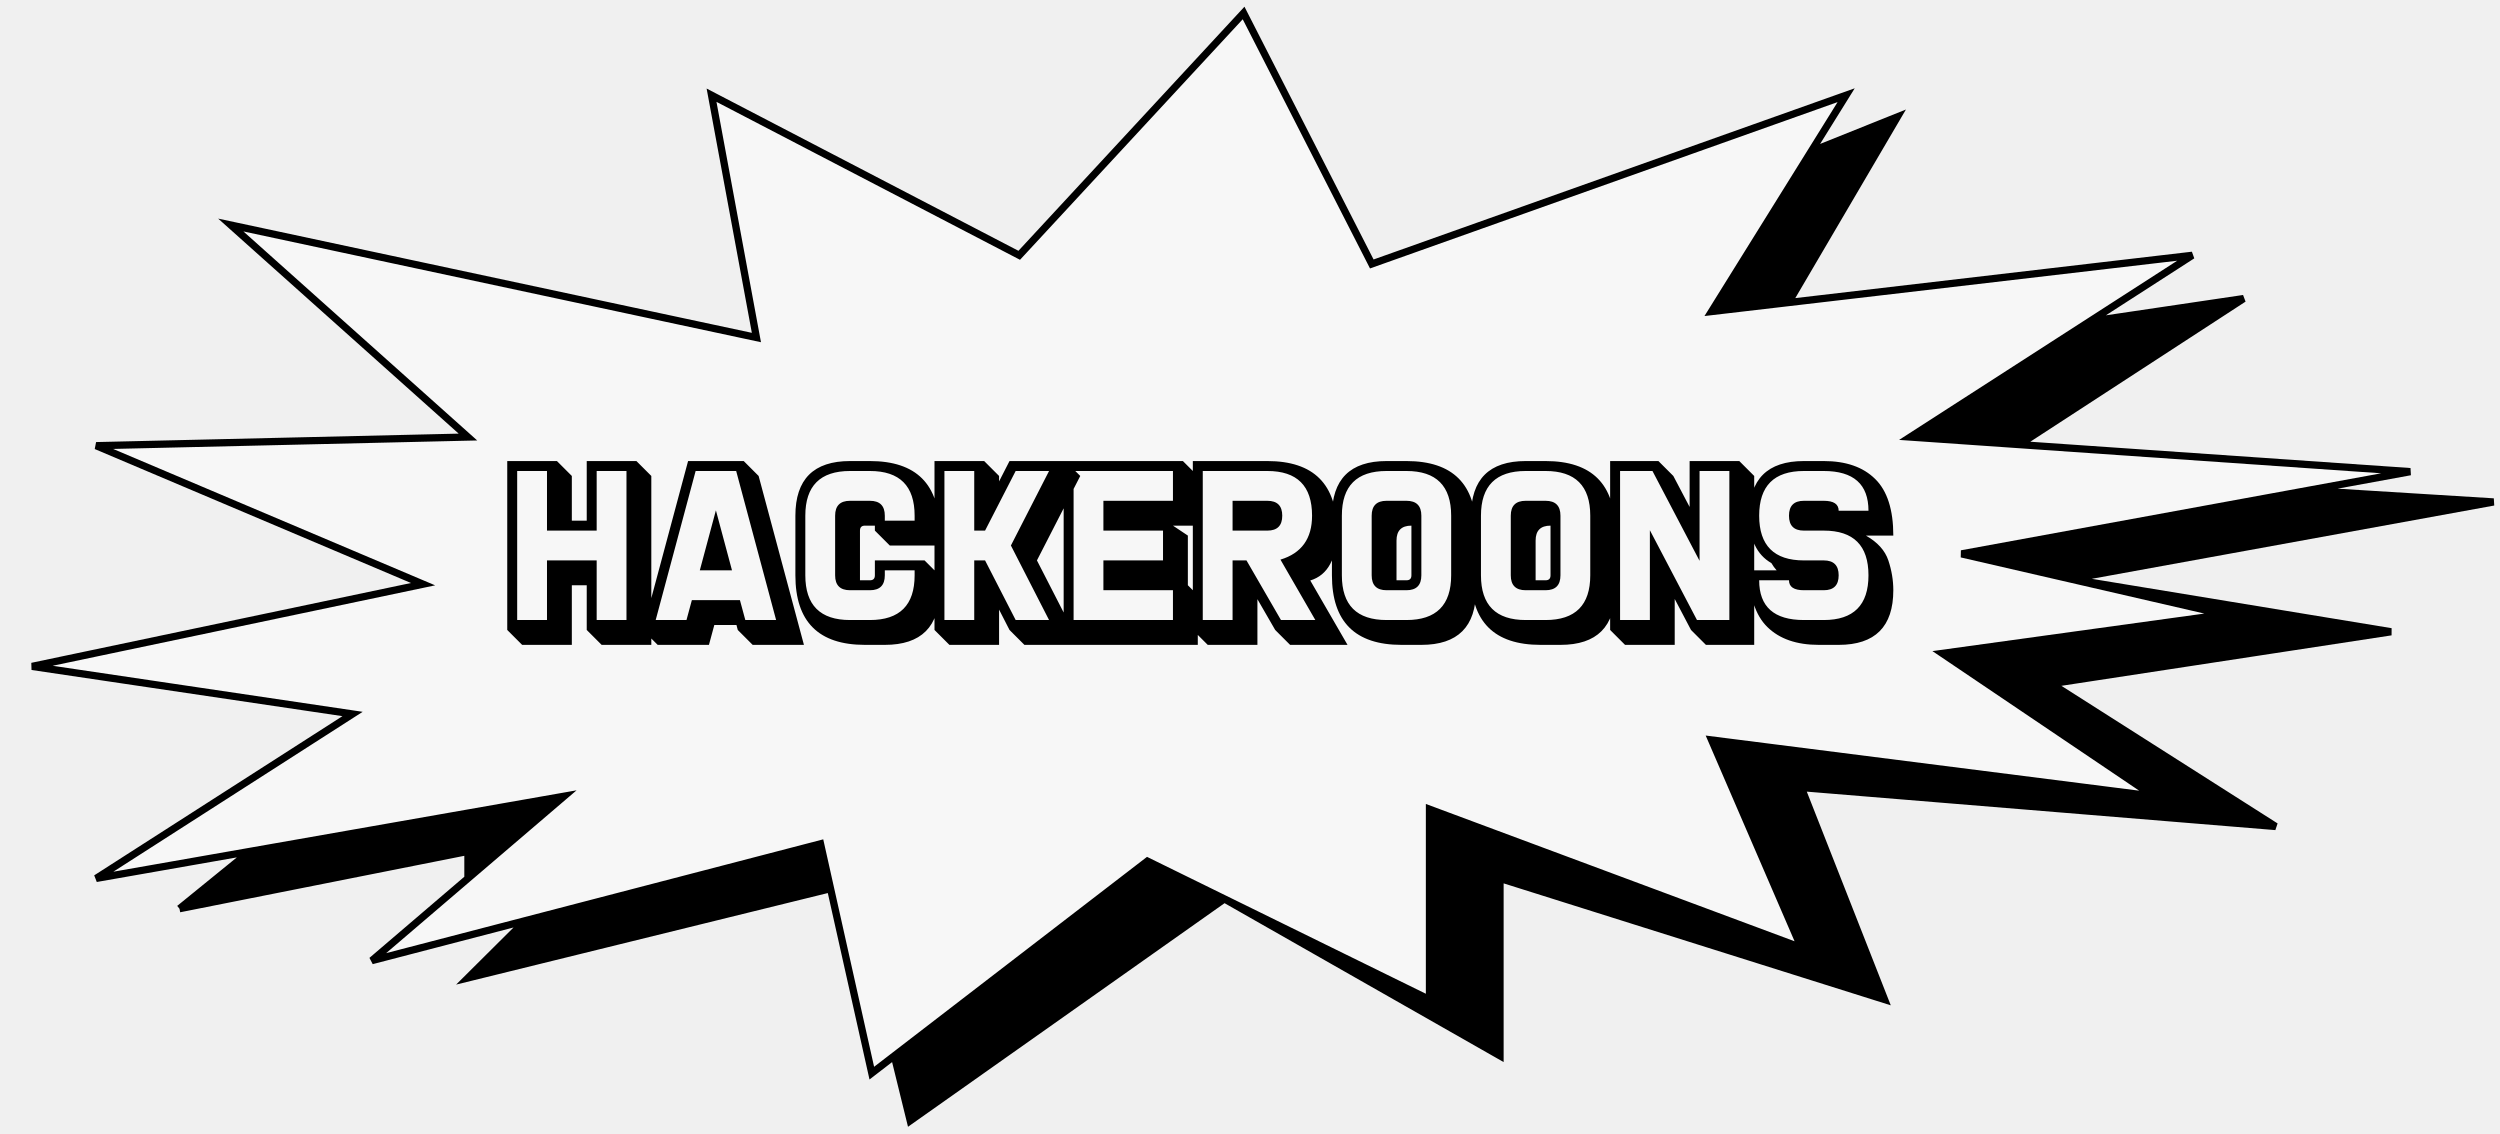
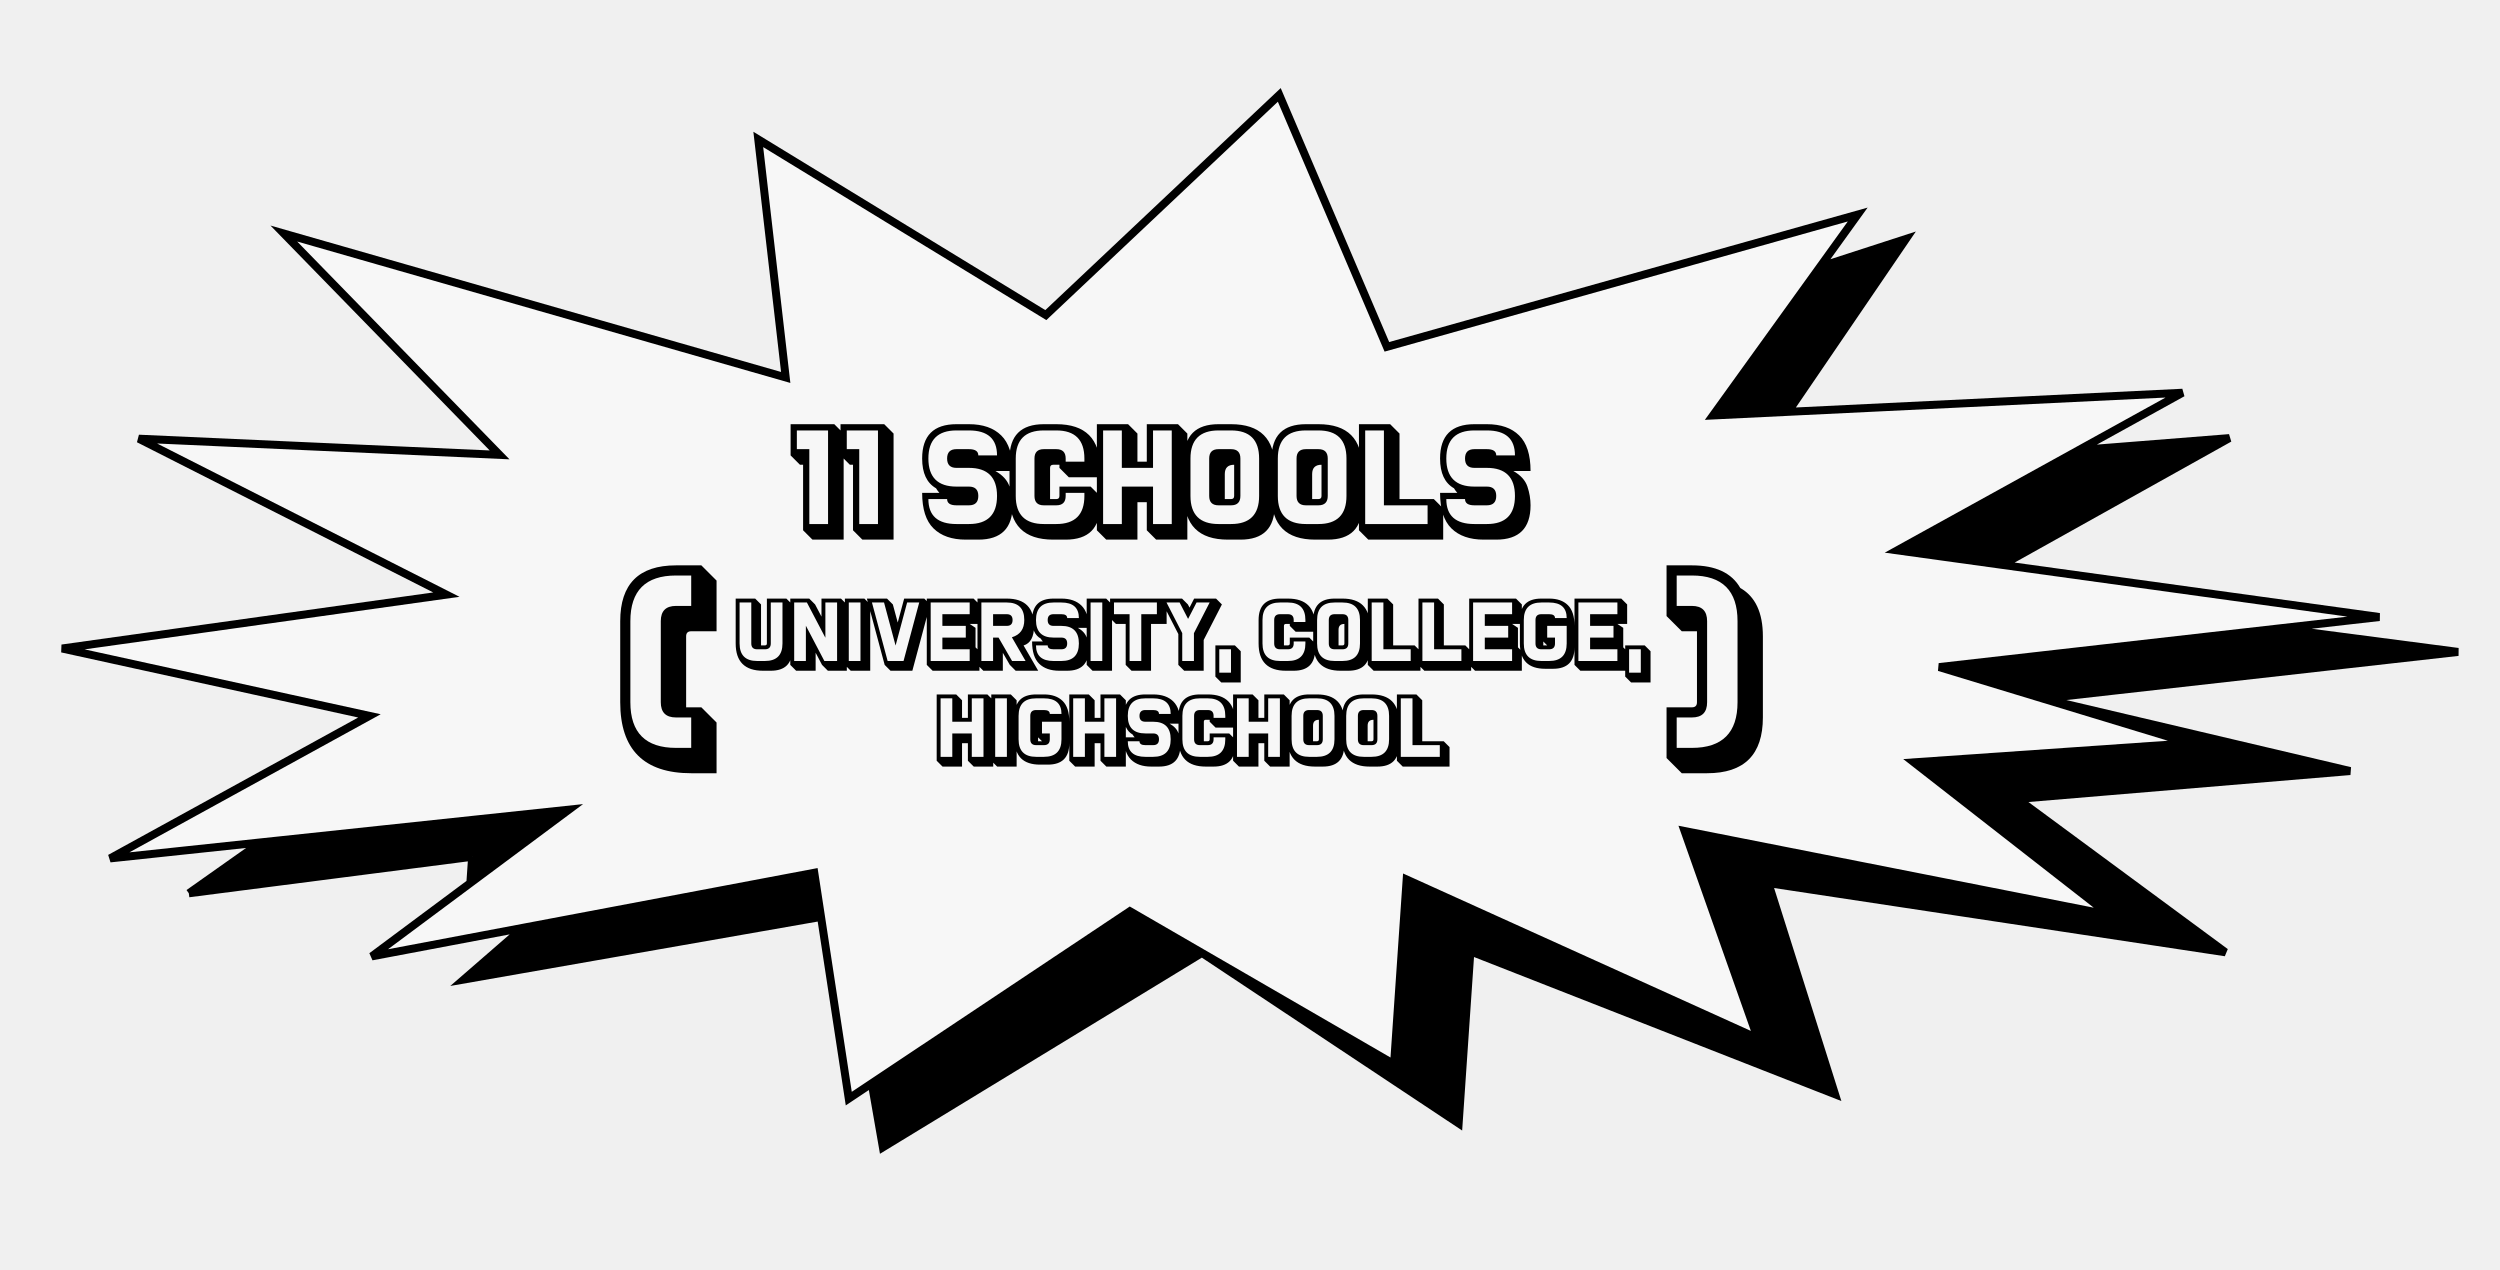
- <svg xmlns="http://www.w3.org/2000/svg" width="344" height="156" viewBox="0 0 344 156" fill="none">
-   <path d="M77.621 109.557L34.4 117.151L24.697 125.038L64.39 117.151V120.87L77.621 109.557Z" fill="black" />
-   <path d="M112.903 116.107L72.328 126.671L64.39 134.565L114.282 122.277L112.903 116.107Z" fill="black" />
-   <path d="M157.887 118.489L123.055 145.282L125.251 154.214L168.472 123.685L157.887 118.489Z" fill="black" />
-   <path d="M196.697 111.344V137.542L168.472 123.685L206.4 145.282V120.87L259.323 137.542L247.856 108.366L313.128 113.725L282.256 94.076L329.005 86.931L284.903 79.67L306.072 84.55L267.262 89.908L296.369 109.557L235.508 101.817L247.856 130.397L196.697 111.344Z" fill="black" />
-   <path d="M269.908 76.214L284.903 79.67L343.118 69.069L317.538 67.487L269.908 76.214Z" fill="black" />
-   <path d="M262.851 60.137L277.846 61.176L308.718 41.084L287.549 44.224L262.851 60.137Z" fill="black" />
-   <path d="M235.508 42.87L246.092 41.632L261.087 16.076L249.215 20.84L235.508 42.87Z" fill="black" />
-   <path d="M31.754 30.962L64.39 60.137L13.231 61.328L58.215 80.382L4.41 91.695L48.513 98.244L13.231 120.87L34.4 117.151L77.621 109.557L64.39 120.87L51.159 132.183L72.328 126.671L112.903 116.107L114.282 122.277L119.959 147.664L123.055 145.282L157.887 118.489L168.472 123.685L196.697 137.542V111.344L247.856 130.397L235.508 101.817L296.369 109.557L267.262 89.908L306.072 84.55L284.903 79.67L269.908 76.214L317.538 67.487L331.651 64.901L277.846 61.176L262.851 60.137L287.549 44.224L301.662 35.13L246.092 41.632L235.508 42.87L249.215 20.84L254.031 13.099L188.759 36.321L171.118 1.786L140.246 35.13L97.908 13.099L104.082 46.443L31.754 30.962Z" fill="#F7F7F7" />
-   <path d="M34.4 117.151L13.231 120.87L48.513 98.244L4.41 91.695L58.215 80.382L13.231 61.328L64.39 60.137L31.754 30.962L104.082 46.443L97.908 13.099L140.246 35.13L171.118 1.786L188.759 36.321L254.031 13.099L249.215 20.84M34.4 117.151L77.621 109.557L64.39 120.87M34.4 117.151L24.697 125.038M249.215 20.84L235.508 42.87L246.092 41.632M249.215 20.84L261.087 16.076L246.092 41.632M64.39 120.87V117.151M64.39 120.87L51.159 132.183L72.328 126.671M24.697 125.038C40.198 121.957 48.889 120.231 64.39 117.151M24.697 125.038L64.39 117.151M72.328 126.671L112.903 116.107L114.282 122.277M72.328 126.671L64.39 134.565L114.282 122.277M114.282 122.277L119.959 147.664L123.055 145.282M123.055 145.282L157.887 118.489L168.472 123.685M123.055 145.282L125.251 154.214L168.472 123.685M168.472 123.685L196.697 137.542V111.344L247.856 130.397L235.508 101.817L296.369 109.557L267.262 89.908L306.072 84.55L284.903 79.67M168.472 123.685L206.4 145.282V120.87L259.323 137.542L247.856 108.366L313.128 113.725L282.256 94.076L329.005 86.931L284.903 79.67M284.903 79.67L269.908 76.214L317.538 67.487M284.903 79.67L343.118 69.069L317.538 67.487M317.538 67.487L331.651 64.901L277.846 61.176M277.846 61.176L262.851 60.137L287.549 44.224M277.846 61.176L308.718 41.084L287.549 44.224M287.549 44.224L301.662 35.13L246.092 41.632" stroke="black" />
-   <path d="M75.266 77.113H82.102V85.316H86.203V64.809H82.102V73.012H75.266V64.809H71.164V85.316H75.266V77.113ZM80.734 86.684V80.531H78.684V88.734H71.848L69.797 86.684V63.441H76.633L78.684 65.492V71.644H80.734V63.441H87.57L89.621 65.492V88.734H82.785L80.734 86.684ZM101.816 82.582L102.555 85.316H106.793L101.297 64.809H95.719L90.223 85.316H94.461L95.199 82.582H101.816ZM100.723 78.481H96.293L98.508 70.223L100.723 78.481ZM101.516 86.684L101.338 86H98.289L97.551 88.734H90.496L88.445 86.684L94.68 63.441H102.336L104.387 65.492L110.621 88.734H103.566L101.516 86.684ZM125.852 70.961C125.852 66.859 123.801 64.809 119.699 64.809H116.965C112.863 64.809 110.812 66.859 110.812 70.961V79.164C110.812 83.266 112.863 85.316 116.965 85.316H119.699C123.801 85.316 125.852 83.266 125.852 79.164V78.481H121.75V79.164C121.75 80.531 121.066 81.215 119.699 81.215H116.965C115.598 81.215 114.914 80.531 114.914 79.164V70.961C114.914 69.594 115.598 68.91 116.965 68.91H119.699C121.066 68.91 121.75 69.594 121.75 70.961V71.644H125.852V70.961ZM111.838 86.342C110.243 84.747 109.445 82.354 109.445 79.164V70.961C109.445 65.948 111.952 63.441 116.965 63.441H119.699C122.889 63.441 125.282 64.239 126.877 65.834C128.472 67.429 129.27 69.822 129.27 73.012V75.062H122.434L120.383 73.012V72.328H119.016C118.56 72.328 118.332 72.556 118.332 73.012V79.848H119.699C120.155 79.848 120.383 79.62 120.383 79.164V77.113H127.219L129.27 79.164V81.215C129.27 86.228 126.763 88.734 121.75 88.734H119.016C115.826 88.734 113.433 87.937 111.838 86.342ZM137.473 66.244L138.908 63.441H146.592L148.643 65.492L142.682 77.113L148.643 88.734H140.959L138.908 86.684L137.473 83.881V88.734H130.637L128.586 86.684V63.441H135.422L137.473 65.492V66.244ZM134.055 77.113H135.545L139.756 85.316H144.35L139.1 75.062L144.35 64.809H139.756L135.545 73.012H134.055V64.809H129.953V85.316H134.055V77.113ZM151.828 81.215V77.113H160.031V73.012H151.828V68.91H161.398V64.809H147.727V85.316H161.398V81.215H151.828ZM161.398 72.328L163.449 73.695V80.531L164.816 81.898V88.734H148.41L146.359 86.684V63.441H162.766L164.816 65.492V72.328H161.398ZM165.5 64.809V85.316H169.602V77.113H171.516L176.26 85.316H180.99L176.191 77.004C179.09 76.129 180.539 74.115 180.539 70.961C180.539 66.859 178.488 64.809 174.387 64.809H165.5ZM169.602 68.91H174.387C175.754 68.91 176.438 69.594 176.438 70.961C176.438 72.328 175.754 73.012 174.387 73.012H169.602V68.91ZM181.564 65.834C183.16 67.429 183.957 69.822 183.957 73.012C183.957 76.84 182.736 79.128 180.293 79.875L185.42 88.734H177.518L175.467 86.684L173.02 82.445V88.734H166.184L164.133 86.684V63.441H174.387C177.577 63.441 179.969 64.239 181.564 65.834ZM193.527 64.809H190.793C186.691 64.809 184.641 66.859 184.641 70.961V79.164C184.641 83.266 186.691 85.316 190.793 85.316H193.527C197.629 85.316 199.68 83.266 199.68 79.164V70.961C199.68 66.859 197.629 64.809 193.527 64.809ZM195.578 70.961V79.164C195.578 80.531 194.895 81.215 193.527 81.215H190.793C189.426 81.215 188.742 80.531 188.742 79.164V70.961C188.742 69.594 189.426 68.91 190.793 68.91H193.527C194.895 68.91 195.578 69.594 195.578 70.961ZM192.16 79.848H193.527C193.983 79.848 194.211 79.62 194.211 79.164V72.328C192.844 72.328 192.16 73.012 192.16 74.379V79.848ZM185.666 86.342C184.071 84.747 183.273 82.354 183.273 79.164V70.961C183.273 65.948 185.78 63.441 190.793 63.441H193.527C196.717 63.441 199.11 64.239 200.705 65.834C202.3 67.429 203.098 69.822 203.098 73.012V81.215C203.098 86.228 200.591 88.734 195.578 88.734H192.844C189.654 88.734 187.261 87.937 185.666 86.342ZM212.668 64.809H209.934C205.832 64.809 203.781 66.859 203.781 70.961V79.164C203.781 83.266 205.832 85.316 209.934 85.316H212.668C216.77 85.316 218.82 83.266 218.82 79.164V70.961C218.82 66.859 216.77 64.809 212.668 64.809ZM214.719 70.961V79.164C214.719 80.531 214.035 81.215 212.668 81.215H209.934C208.566 81.215 207.883 80.531 207.883 79.164V70.961C207.883 69.594 208.566 68.91 209.934 68.91H212.668C214.035 68.91 214.719 69.594 214.719 70.961ZM211.301 79.848H212.668C213.124 79.848 213.352 79.62 213.352 79.164V72.328C211.984 72.328 211.301 73.012 211.301 74.379V79.848ZM204.807 86.342C203.212 84.747 202.414 82.354 202.414 79.164V70.961C202.414 65.948 204.921 63.441 209.934 63.441H212.668C215.858 63.441 218.251 64.239 219.846 65.834C221.441 67.429 222.238 69.822 222.238 73.012V81.215C222.238 86.228 219.732 88.734 214.719 88.734H211.984C208.794 88.734 206.402 87.937 204.807 86.342ZM227.023 72.957L233.504 85.316H237.961V64.809H233.859V77.168L227.379 64.809H222.922V85.316H227.023V72.957ZM232.684 86.684L230.441 82.418V88.734H223.605L221.555 86.684V63.441H228.199L230.25 65.492L232.492 69.758V63.441H239.328L241.379 65.492V88.734H234.734L232.684 86.684ZM250.949 64.809H248.215C244.113 64.809 242.062 66.859 242.062 70.961C242.062 75.062 244.113 77.113 248.215 77.113H250.949C252.316 77.113 253 77.797 253 79.164C253 80.531 252.316 81.215 250.949 81.215H248.215C246.848 81.215 246.164 80.759 246.164 79.848H242.062C242.062 83.493 244.113 85.316 248.215 85.316H250.949C255.051 85.316 257.102 83.266 257.102 79.164C257.102 75.062 255.051 73.012 250.949 73.012H248.215C246.848 73.012 246.164 72.328 246.164 70.961C246.164 69.594 246.848 68.91 248.215 68.91H250.949C252.316 68.91 253 69.366 253 70.277H257.102C257.102 66.632 255.051 64.809 250.949 64.809ZM243.744 77.482C241.712 76.325 240.695 74.151 240.695 70.961C240.695 65.948 243.202 63.441 248.215 63.441H250.949C254.003 63.441 256.359 64.262 258.018 65.902C259.686 67.534 260.52 70.132 260.52 73.695H256.746C258.35 74.607 259.38 75.746 259.836 77.113C260.292 78.481 260.52 79.848 260.52 81.215C260.52 86.228 258.013 88.734 253 88.734H250.266C247.212 88.734 244.852 87.914 243.184 86.273C241.525 84.642 240.695 82.044 240.695 78.481H244.469C244.195 78.18 243.954 77.847 243.744 77.482Z" fill="black" />
+ <svg xmlns="http://www.w3.org/2000/svg" width="313" height="159" viewBox="0 0 313 159" fill="none">
+   <g clip-path="url(#clip0_6_25)">
+     <path d="M71.235 101.365L32.671 105.464L23.641 111.841L59.112 107.27L58.888 110.553L71.235 101.365Z" fill="black" />
+     <path d="M101.947 109.27L65.537 116.15L58.062 122.639L102.792 114.799L101.947 109.27Z" fill="black" />
+     <path d="M141.465 114.082L109.14 135.631L110.538 143.646L150.484 119.305L141.465 114.082Z" fill="black" />
+     <path d="M176.114 110.113L174.534 133.235L150.484 119.305L182.622 140.65L184.094 119.105L229.749 137.006L221.398 110.566L278.623 119.227L252.589 100.026L294.237 96.536L255.79 87.471L274.161 93.052L239.62 95.445L264.099 114.539L210.906 104.042L220.07 130.01L176.114 110.113Z" fill="black" />
+     <path d="M242.778 83.518L255.79 87.471L307.756 81.621L285.299 78.684L242.778 83.518Z" fill="black" />
+     <path d="M237.526 68.904L250.684 70.724L279.114 54.851L260.26 56.347L237.526 68.904Z" fill="black" />
+     <path d="M214.459 52.018L223.866 51.563L238.627 29.912L227.872 33.401L214.459 52.018Z" fill="black" />
+     <path d="M35.534 29.238L62.549 56.953L17.372 54.923L55.885 74.448L7.765 81.192L46.254 89.628L13.783 107.472L32.671 105.464L71.235 101.365L58.888 110.553L46.541 119.74L65.537 116.15L101.947 109.27L102.792 114.799L106.266 137.547L109.14 135.631L141.465 114.082L150.484 119.305L174.534 133.235L176.114 110.113L220.07 130.01L210.906 104.042L264.099 114.539L239.62 95.445L274.161 93.052L255.79 87.471L242.778 83.518L285.299 78.684L297.898 77.252L250.684 70.724L237.526 68.904L260.26 56.347L273.251 49.171L223.866 51.563L214.459 52.018L227.872 33.401L232.585 26.859L173.637 43.423L160.166 11.882L130.937 39.45L94.936 17.457L98.37 47.257L35.534 29.238Z" fill="#F7F7F7" />
+     <path d="M32.671 105.464L13.783 107.472L46.254 89.628L7.765 81.192L55.885 74.447L17.372 54.923L62.549 56.953L35.534 29.238L98.37 47.257L94.936 17.457L130.937 39.45L160.166 11.882L173.637 43.423L232.585 26.859L227.872 33.401M32.671 105.464L71.235 101.365L58.888 110.553M32.671 105.464L23.641 111.841M227.872 33.401L214.459 52.018L223.866 51.563M227.872 33.401L238.627 29.912L223.866 51.563M58.888 110.553L59.112 107.27M58.888 110.553L46.541 119.74L65.537 116.15M23.641 111.841C37.494 110.055 45.26 109.055 59.112 107.27M23.641 111.841L59.112 107.27M65.537 116.15L101.947 109.27L102.792 114.799M65.537 116.15L58.062 122.639L102.792 114.799M102.792 114.799L106.266 137.547L109.14 135.631M109.14 135.631L141.465 114.082L150.484 119.305M109.14 135.631L110.538 143.646L150.484 119.305M150.484 119.305L174.534 133.235L176.114 110.113L220.07 130.01L210.906 104.042L264.099 114.539L239.62 95.445L274.161 93.052L255.79 87.471M150.484 119.305L182.622 140.65L184.094 119.105L229.749 137.006L221.398 110.566L278.623 119.227L252.589 100.026L294.237 96.536L255.79 87.471M255.79 87.471L242.778 83.518L285.299 78.684M255.79 87.471L307.756 81.621L285.299 78.684M285.299 78.684L297.898 77.252L250.684 70.724M250.684 70.724L237.526 68.904L260.26 56.347M250.684 70.724L279.114 54.851L260.26 56.347M260.26 56.347L273.251 49.171L223.866 51.563" stroke="black" />
+     <path d="M103.672 65.609V53.891H99.766V56.234H101.328V65.609H103.672ZM98.984 57.016V53.109H104.453L105.625 54.281V67.562H101.719L100.547 66.391V58.188H100.156L98.984 57.016ZM109.922 65.609V53.891H106.016V56.234H107.578V65.609H109.922ZM105.234 57.016V53.109H110.703L111.875 54.281V67.562H107.969L106.797 66.391V58.188H106.406L105.234 57.016ZM121.312 53.891H119.75C117.406 53.891 116.234 55.062 116.234 57.406C116.234 59.75 117.406 60.922 119.75 60.922H121.312C122.094 60.922 122.484 61.312 122.484 62.094C122.484 62.875 122.094 63.266 121.312 63.266H119.75C118.969 63.266 118.578 63.005 118.578 62.484H116.234C116.234 64.568 117.406 65.609 119.75 65.609H121.312C123.656 65.609 124.828 64.438 124.828 62.094C124.828 59.75 123.656 58.578 121.312 58.578H119.75C118.969 58.578 118.578 58.188 118.578 57.406C118.578 56.625 118.969 56.234 119.75 56.234H121.312C122.094 56.234 122.484 56.495 122.484 57.016H124.828C124.828 54.932 123.656 53.891 121.312 53.891ZM117.195 61.133C116.034 60.471 115.453 59.229 115.453 57.406C115.453 54.542 116.885 53.109 119.75 53.109H121.312C123.057 53.109 124.404 53.578 125.352 54.516C126.305 55.448 126.781 56.932 126.781 58.969H124.625C125.542 59.49 126.13 60.141 126.391 60.922C126.651 61.703 126.781 62.484 126.781 63.266C126.781 66.13 125.349 67.562 122.484 67.562H120.922C119.177 67.562 117.828 67.094 116.875 66.156C115.927 65.224 115.453 63.74 115.453 61.703H117.609C117.453 61.531 117.315 61.341 117.195 61.133ZM135.766 57.406C135.766 55.062 134.594 53.891 132.25 53.891H130.688C128.344 53.891 127.172 55.062 127.172 57.406V62.094C127.172 64.438 128.344 65.609 130.688 65.609H132.25C134.594 65.609 135.766 64.438 135.766 62.094V61.703H133.422V62.094C133.422 62.875 133.031 63.266 132.25 63.266H130.688C129.906 63.266 129.516 62.875 129.516 62.094V57.406C129.516 56.625 129.906 56.234 130.688 56.234H132.25C133.031 56.234 133.422 56.625 133.422 57.406V57.797H135.766V57.406ZM127.758 66.195C126.846 65.284 126.391 63.917 126.391 62.094V57.406C126.391 54.542 127.823 53.109 130.688 53.109H132.25C134.073 53.109 135.44 53.565 136.352 54.477C137.263 55.388 137.719 56.755 137.719 58.578V59.75H133.812L132.641 58.578V58.188H131.859C131.599 58.188 131.469 58.318 131.469 58.578V62.484H132.25C132.51 62.484 132.641 62.354 132.641 62.094V60.922H136.547L137.719 62.094V63.266C137.719 66.13 136.286 67.562 133.422 67.562H131.859C130.036 67.562 128.669 67.107 127.758 66.195ZM140.453 60.922H144.359V65.609H146.703V53.891H144.359V58.578H140.453V53.891H138.109V65.609H140.453V60.922ZM143.578 66.391V62.875H142.406V67.562H138.5L137.328 66.391V53.109H141.234L142.406 54.281V57.797H143.578V53.109H147.484L148.656 54.281V67.562H144.75L143.578 66.391ZM154.125 53.891H152.562C150.219 53.891 149.047 55.062 149.047 57.406V62.094C149.047 64.438 150.219 65.609 152.562 65.609H154.125C156.469 65.609 157.641 64.438 157.641 62.094V57.406C157.641 55.062 156.469 53.891 154.125 53.891ZM155.297 57.406V62.094C155.297 62.875 154.906 63.266 154.125 63.266H152.562C151.781 63.266 151.391 62.875 151.391 62.094V57.406C151.391 56.625 151.781 56.234 152.562 56.234H154.125C154.906 56.234 155.297 56.625 155.297 57.406ZM153.344 62.484H154.125C154.385 62.484 154.516 62.354 154.516 62.094V58.188C153.734 58.188 153.344 58.578 153.344 59.359V62.484ZM149.633 66.195C148.721 65.284 148.266 63.917 148.266 62.094V57.406C148.266 54.542 149.698 53.109 152.562 53.109H154.125C155.948 53.109 157.315 53.565 158.227 54.477C159.138 55.388 159.594 56.755 159.594 58.578V63.266C159.594 66.13 158.161 67.562 155.297 67.562H153.734C151.911 67.562 150.544 67.107 149.633 66.195ZM165.062 53.891H163.5C161.156 53.891 159.984 55.062 159.984 57.406V62.094C159.984 64.438 161.156 65.609 163.5 65.609H165.062C167.406 65.609 168.578 64.438 168.578 62.094V57.406C168.578 55.062 167.406 53.891 165.062 53.891ZM166.234 57.406V62.094C166.234 62.875 165.844 63.266 165.062 63.266H163.5C162.719 63.266 162.328 62.875 162.328 62.094V57.406C162.328 56.625 162.719 56.234 163.5 56.234H165.062C165.844 56.234 166.234 56.625 166.234 57.406ZM164.281 62.484H165.062C165.323 62.484 165.453 62.354 165.453 62.094V58.188C164.672 58.188 164.281 58.578 164.281 59.359V62.484ZM160.57 66.195C159.659 65.284 159.203 63.917 159.203 62.094V57.406C159.203 54.542 160.635 53.109 163.5 53.109H165.062C166.885 53.109 168.253 53.565 169.164 54.477C170.076 55.388 170.531 56.755 170.531 58.578V63.266C170.531 66.13 169.099 67.562 166.234 67.562H164.672C162.849 67.562 161.482 67.107 160.57 66.195ZM170.922 53.891V65.609H178.734V63.266H173.266V53.891H170.922ZM170.141 66.391V53.109H174.047L175.219 54.281V62.484H179.516L180.688 63.656V67.562H171.312L170.141 66.391ZM186.156 53.891H184.594C182.25 53.891 181.078 55.062 181.078 57.406C181.078 59.75 182.25 60.922 184.594 60.922H186.156C186.938 60.922 187.328 61.312 187.328 62.094C187.328 62.875 186.938 63.266 186.156 63.266H184.594C183.812 63.266 183.422 63.005 183.422 62.484H181.078C181.078 64.568 182.25 65.609 184.594 65.609H186.156C188.5 65.609 189.672 64.438 189.672 62.094C189.672 59.75 188.5 58.578 186.156 58.578H184.594C183.812 58.578 183.422 58.188 183.422 57.406C183.422 56.625 183.812 56.234 184.594 56.234H186.156C186.938 56.234 187.328 56.495 187.328 57.016H189.672C189.672 54.932 188.5 53.891 186.156 53.891ZM182.039 61.133C180.878 60.471 180.297 59.229 180.297 57.406C180.297 54.542 181.729 53.109 184.594 53.109H186.156C187.901 53.109 189.247 53.578 190.195 54.516C191.148 55.448 191.625 56.932 191.625 58.969H189.469C190.385 59.49 190.974 60.141 191.234 60.922C191.495 61.703 191.625 62.484 191.625 63.266C191.625 66.13 190.193 67.562 187.328 67.562H185.766C184.021 67.562 182.672 67.094 181.719 66.156C180.771 65.224 180.297 63.74 180.297 61.703H182.453C182.297 61.531 182.159 61.341 182.039 61.133Z" fill="black" />
+     <path d="M96.502 80.559C96.502 81.047 96.258 81.291 95.769 81.291H94.793C94.305 81.291 94.061 81.047 94.061 80.559V75.432H92.596V80.559C92.596 82.023 93.328 82.756 94.793 82.756H95.769C97.234 82.756 97.967 82.023 97.967 80.559V75.432H96.502V80.559ZM95.281 80.803H95.769C95.932 80.803 96.014 80.721 96.014 80.559V74.943H98.455L99.188 75.676V81.291C99.188 83.081 98.292 83.977 96.502 83.977H95.525C94.386 83.977 93.532 83.692 92.962 83.122C92.392 82.552 92.107 81.698 92.107 80.559V74.943H94.549L95.281 75.676V80.803ZM100.896 78.342L103.211 82.756H104.803V75.432H103.338V79.846L101.023 75.432H99.432V82.756H100.896V78.342ZM102.918 83.244L102.117 81.721V83.977H99.676L98.943 83.244V74.943H101.316L102.049 75.676L102.85 77.199V74.943H105.291L106.023 75.676V83.977H103.65L102.918 83.244ZM107.732 82.756V75.432H106.268V82.756H107.732ZM105.779 83.244V74.943H108.221L108.953 75.676V83.977H106.512L105.779 83.244ZM113.572 75.432L112.127 80.822L110.682 75.432H109.168L111.131 82.756H113.123L115.086 75.432H113.572ZM112.396 77.941L113.201 74.943H115.721L116.453 75.676L114.227 83.977H111.492L110.76 83.244L108.533 74.943H111.053L111.785 75.676L112.396 77.941ZM117.986 81.291V79.826H120.916V78.361H117.986V76.897H121.404V75.432H116.521V82.756H121.404V81.291H117.986ZM121.404 78.117L122.137 78.606V81.047L122.625 81.535V83.977H116.766L116.033 83.244V74.943H121.893L122.625 75.676V78.117H121.404ZM122.869 75.432V82.756H124.334V79.826H125.018L126.712 82.756H128.401L126.688 79.787C127.723 79.475 128.24 78.755 128.24 77.629C128.24 76.164 127.508 75.432 126.043 75.432H122.869ZM124.334 76.897H126.043C126.531 76.897 126.775 77.141 126.775 77.629C126.775 78.117 126.531 78.361 126.043 78.361H124.334V76.897ZM128.606 75.798C129.176 76.368 129.461 77.222 129.461 78.361C129.461 79.728 129.025 80.546 128.152 80.812L129.983 83.977H127.161L126.429 83.244L125.555 81.731V83.977H123.113L122.381 83.244V74.943H126.043C127.182 74.943 128.037 75.228 128.606 75.798ZM132.879 75.432H131.902C130.438 75.432 129.705 76.164 129.705 77.629C129.705 79.094 130.438 79.826 131.902 79.826H132.879C133.367 79.826 133.611 80.07 133.611 80.559C133.611 81.047 133.367 81.291 132.879 81.291H131.902C131.414 81.291 131.17 81.128 131.17 80.803H129.705C129.705 82.105 130.438 82.756 131.902 82.756H132.879C134.344 82.756 135.076 82.023 135.076 80.559C135.076 79.094 134.344 78.361 132.879 78.361H131.902C131.414 78.361 131.17 78.117 131.17 77.629C131.17 77.141 131.414 76.897 131.902 76.897H132.879C133.367 76.897 133.611 77.059 133.611 77.385H135.076C135.076 76.083 134.344 75.432 132.879 75.432ZM130.306 79.958C129.58 79.545 129.217 78.768 129.217 77.629C129.217 75.838 130.112 74.943 131.902 74.943H132.879C133.969 74.943 134.811 75.236 135.403 75.822C135.999 76.405 136.297 77.333 136.297 78.606H134.949C135.522 78.931 135.89 79.338 136.053 79.826C136.215 80.314 136.297 80.803 136.297 81.291C136.297 83.081 135.402 83.977 133.611 83.977H132.635C131.544 83.977 130.701 83.684 130.105 83.098C129.513 82.515 129.217 81.587 129.217 80.314H130.564C130.467 80.207 130.381 80.088 130.306 79.958ZM138.006 82.756V75.432H136.541V82.756H138.006ZM136.053 83.244V74.943H138.494L139.227 75.676V83.977H136.785L136.053 83.244ZM142.889 76.897H144.842V75.432H139.471V76.897H141.424V82.756H142.889V76.897ZM138.982 77.385V74.943H145.33L146.062 75.676V78.117H144.109V83.977H141.668L140.936 83.244V78.117H139.715L138.982 77.385ZM148.748 77.487L147.688 75.432H146.048L148.016 79.265V82.756H149.48V79.274L151.448 75.432H149.808L148.748 77.487ZM147.527 83.244V79.382L145.247 74.943H147.991L148.724 75.676L148.929 76.071L149.505 74.943H152.249L152.981 75.676L150.701 80.124V83.977H148.26L147.527 83.244ZM154.119 84.221V81.291H152.654V84.221H154.119ZM152.166 84.709V80.803H154.607L155.34 81.535V85.441H152.898L152.166 84.709ZM163.436 77.629C163.436 76.164 162.703 75.432 161.238 75.432H160.262C158.797 75.432 158.064 76.164 158.064 77.629V80.559C158.064 82.023 158.797 82.756 160.262 82.756H161.238C162.703 82.756 163.436 82.023 163.436 80.559V80.314H161.971V80.559C161.971 81.047 161.727 81.291 161.238 81.291H160.262C159.773 81.291 159.529 81.047 159.529 80.559V77.629C159.529 77.141 159.773 76.897 160.262 76.897H161.238C161.727 76.897 161.971 77.141 161.971 77.629V77.873H163.436V77.629ZM158.431 83.122C157.861 82.552 157.576 81.698 157.576 80.559V77.629C157.576 75.838 158.471 74.943 160.262 74.943H161.238C162.378 74.943 163.232 75.228 163.802 75.798C164.371 76.368 164.656 77.222 164.656 78.361V79.094H162.215L161.482 78.361V78.117H160.994C160.831 78.117 160.75 78.199 160.75 78.361V80.803H161.238C161.401 80.803 161.482 80.721 161.482 80.559V79.826H163.924L164.656 80.559V81.291C164.656 83.081 163.761 83.977 161.971 83.977H160.994C159.855 83.977 159 83.692 158.431 83.122ZM168.074 75.432H167.098C165.633 75.432 164.9 76.164 164.9 77.629V80.559C164.9 82.023 165.633 82.756 167.098 82.756H168.074C169.539 82.756 170.271 82.023 170.271 80.559V77.629C170.271 76.164 169.539 75.432 168.074 75.432ZM168.807 77.629V80.559C168.807 81.047 168.562 81.291 168.074 81.291H167.098C166.609 81.291 166.365 81.047 166.365 80.559V77.629C166.365 77.141 166.609 76.897 167.098 76.897H168.074C168.562 76.897 168.807 77.141 168.807 77.629ZM167.586 80.803H168.074C168.237 80.803 168.318 80.721 168.318 80.559V78.117C167.83 78.117 167.586 78.361 167.586 78.85V80.803ZM165.267 83.122C164.697 82.552 164.412 81.698 164.412 80.559V77.629C164.412 75.838 165.307 74.943 167.098 74.943H168.074C169.214 74.943 170.068 75.228 170.638 75.798C171.207 76.368 171.492 77.222 171.492 78.361V81.291C171.492 83.081 170.597 83.977 168.807 83.977H167.83C166.691 83.977 165.836 83.692 165.267 83.122ZM171.736 75.432V82.756H176.619V81.291H173.201V75.432H171.736ZM171.248 83.244V74.943H173.689L174.422 75.676V80.803H177.107L177.84 81.535V83.977H171.98L171.248 83.244ZM178.084 75.432V82.756H182.967V81.291H179.549V75.432H178.084ZM177.596 83.244V74.943H180.037L180.77 75.676V80.803H183.455L184.188 81.535V83.977H178.328L177.596 83.244ZM185.896 81.291V79.826H188.826V78.361H185.896V76.897H189.314V75.432H184.432V82.756H189.314V81.291H185.896ZM189.314 78.117L190.047 78.606V81.047L190.535 81.535V83.977H184.676L183.943 83.244V74.943H189.803L190.535 75.676V78.117H189.314ZM193.953 75.432H192.977C191.512 75.432 190.779 76.164 190.779 77.629V80.559C190.779 82.023 191.512 82.756 192.977 82.756H193.953C195.418 82.756 196.15 82.023 196.15 80.559V78.361H193.709V79.826H194.686V80.559C194.686 81.047 194.441 81.291 193.953 81.291H192.977C192.488 81.291 192.244 81.047 192.244 80.559V77.629C192.244 77.141 192.488 76.897 192.977 76.897H193.953C194.441 76.897 194.686 77.059 194.686 77.385H196.15C196.15 76.083 195.418 75.432 193.953 75.432ZM193.709 80.803L193.221 80.314V80.803H193.709ZM196.297 75.764C196.85 76.307 197.127 77.173 197.127 78.361V81.047C197.127 82.837 196.232 83.732 194.441 83.732H193.465C192.407 83.732 191.613 83.469 191.082 82.941C190.555 82.411 190.291 81.617 190.291 80.559V77.629C190.291 75.838 191.186 74.943 192.977 74.943H193.953C194.965 74.943 195.747 75.217 196.297 75.764ZM199.08 81.291V79.826H202.01V78.361H199.08V76.897H202.498V75.432H197.615V82.756H202.498V81.291H199.08ZM202.498 78.117L203.23 78.606V81.047L203.719 81.535V83.977H197.859L197.127 83.244V74.943H202.986L203.719 75.676V78.117H202.498ZM205.428 84.221V81.291H203.963V84.221H205.428ZM203.475 84.709V80.803H205.916L206.648 81.535V85.441H204.207L203.475 84.709ZM119.227 91.826H121.668V94.756H123.133V87.432H121.668V90.361H119.227V87.432H117.762V94.756H119.227V91.826ZM121.18 95.244V93.047H120.447V95.977H118.006L117.273 95.244V86.943H119.715L120.447 87.676V89.873H121.18V86.943H123.621L124.354 87.676V95.977H121.912L121.18 95.244ZM126.062 94.756V87.432H124.598V94.756H126.062ZM124.109 95.244V86.943H126.551L127.283 87.676V95.977H124.842L124.109 95.244ZM130.701 87.432H129.725C128.26 87.432 127.527 88.164 127.527 89.629V92.559C127.527 94.023 128.26 94.756 129.725 94.756H130.701C132.166 94.756 132.898 94.023 132.898 92.559V90.361H130.457V91.826H131.434V92.559C131.434 93.047 131.189 93.291 130.701 93.291H129.725C129.236 93.291 128.992 93.047 128.992 92.559V89.629C128.992 89.141 129.236 88.897 129.725 88.897H130.701C131.189 88.897 131.434 89.059 131.434 89.385H132.898C132.898 88.083 132.166 87.432 130.701 87.432ZM130.457 92.803L129.969 92.314V92.803H130.457ZM133.045 87.764C133.598 88.307 133.875 89.173 133.875 90.361V93.047C133.875 94.837 132.98 95.732 131.189 95.732H130.213C129.155 95.732 128.361 95.469 127.83 94.941C127.303 94.411 127.039 93.617 127.039 92.559V89.629C127.039 87.838 127.934 86.943 129.725 86.943H130.701C131.714 86.943 132.495 87.217 133.045 87.764ZM135.828 91.826H138.27V94.756H139.734V87.432H138.27V90.361H135.828V87.432H134.363V94.756H135.828V91.826ZM137.781 95.244V93.047H137.049V95.977H134.607L133.875 95.244V86.943H136.316L137.049 87.676V89.873H137.781V86.943H140.223L140.955 87.676V95.977H138.514L137.781 95.244ZM144.373 87.432H143.396C141.932 87.432 141.199 88.164 141.199 89.629C141.199 91.094 141.932 91.826 143.396 91.826H144.373C144.861 91.826 145.105 92.07 145.105 92.559C145.105 93.047 144.861 93.291 144.373 93.291H143.396C142.908 93.291 142.664 93.128 142.664 92.803H141.199C141.199 94.105 141.932 94.756 143.396 94.756H144.373C145.838 94.756 146.57 94.023 146.57 92.559C146.57 91.094 145.838 90.361 144.373 90.361H143.396C142.908 90.361 142.664 90.117 142.664 89.629C142.664 89.141 142.908 88.897 143.396 88.897H144.373C144.861 88.897 145.105 89.059 145.105 89.385H146.57C146.57 88.083 145.838 87.432 144.373 87.432ZM141.8 91.958C141.074 91.545 140.711 90.768 140.711 89.629C140.711 87.838 141.606 86.943 143.396 86.943H144.373C145.464 86.943 146.305 87.236 146.897 87.822C147.493 88.405 147.791 89.333 147.791 90.606H146.443C147.016 90.931 147.384 91.338 147.547 91.826C147.71 92.314 147.791 92.803 147.791 93.291C147.791 95.081 146.896 95.977 145.105 95.977H144.129C143.038 95.977 142.195 95.684 141.6 95.098C141.007 94.515 140.711 93.587 140.711 92.314H142.059C141.961 92.207 141.875 92.088 141.8 91.958ZM153.406 89.629C153.406 88.164 152.674 87.432 151.209 87.432H150.232C148.768 87.432 148.035 88.164 148.035 89.629V92.559C148.035 94.023 148.768 94.756 150.232 94.756H151.209C152.674 94.756 153.406 94.023 153.406 92.559V92.314H151.941V92.559C151.941 93.047 151.697 93.291 151.209 93.291H150.232C149.744 93.291 149.5 93.047 149.5 92.559V89.629C149.5 89.141 149.744 88.897 150.232 88.897H151.209C151.697 88.897 151.941 89.141 151.941 89.629V89.873H153.406V89.629ZM148.401 95.122C147.832 94.552 147.547 93.698 147.547 92.559V89.629C147.547 87.838 148.442 86.943 150.232 86.943H151.209C152.348 86.943 153.203 87.228 153.772 87.798C154.342 88.368 154.627 89.222 154.627 90.361V91.094H152.186L151.453 90.361V90.117H150.965C150.802 90.117 150.721 90.199 150.721 90.361V92.803H151.209C151.372 92.803 151.453 92.721 151.453 92.559V91.826H153.895L154.627 92.559V93.291C154.627 95.081 153.732 95.977 151.941 95.977H150.965C149.826 95.977 148.971 95.692 148.401 95.122ZM156.336 91.826H158.777V94.756H160.242V87.432H158.777V90.361H156.336V87.432H154.871V94.756H156.336V91.826ZM158.289 95.244V93.047H157.557V95.977H155.115L154.383 95.244V86.943H156.824L157.557 87.676V89.873H158.289V86.943H160.73L161.463 87.676V95.977H159.021L158.289 95.244ZM164.881 87.432H163.904C162.439 87.432 161.707 88.164 161.707 89.629V92.559C161.707 94.023 162.439 94.756 163.904 94.756H164.881C166.346 94.756 167.078 94.023 167.078 92.559V89.629C167.078 88.164 166.346 87.432 164.881 87.432ZM165.613 89.629V92.559C165.613 93.047 165.369 93.291 164.881 93.291H163.904C163.416 93.291 163.172 93.047 163.172 92.559V89.629C163.172 89.141 163.416 88.897 163.904 88.897H164.881C165.369 88.897 165.613 89.141 165.613 89.629ZM164.393 92.803H164.881C165.044 92.803 165.125 92.721 165.125 92.559V90.117C164.637 90.117 164.393 90.361 164.393 90.85V92.803ZM162.073 95.122C161.504 94.552 161.219 93.698 161.219 92.559V89.629C161.219 87.838 162.114 86.943 163.904 86.943H164.881C166.02 86.943 166.875 87.228 167.444 87.798C168.014 88.368 168.299 89.222 168.299 90.361V93.291C168.299 95.081 167.404 95.977 165.613 95.977H164.637C163.497 95.977 162.643 95.692 162.073 95.122ZM171.717 87.432H170.74C169.275 87.432 168.543 88.164 168.543 89.629V92.559C168.543 94.023 169.275 94.756 170.74 94.756H171.717C173.182 94.756 173.914 94.023 173.914 92.559V89.629C173.914 88.164 173.182 87.432 171.717 87.432ZM172.449 89.629V92.559C172.449 93.047 172.205 93.291 171.717 93.291H170.74C170.252 93.291 170.008 93.047 170.008 92.559V89.629C170.008 89.141 170.252 88.897 170.74 88.897H171.717C172.205 88.897 172.449 89.141 172.449 89.629ZM171.229 92.803H171.717C171.88 92.803 171.961 92.721 171.961 92.559V90.117C171.473 90.117 171.229 90.361 171.229 90.85V92.803ZM168.909 95.122C168.34 94.552 168.055 93.698 168.055 92.559V89.629C168.055 87.838 168.95 86.943 170.74 86.943H171.717C172.856 86.943 173.711 87.228 174.28 87.798C174.85 88.368 175.135 89.222 175.135 90.361V93.291C175.135 95.081 174.24 95.977 172.449 95.977H171.473C170.333 95.977 169.479 95.692 168.909 95.122ZM175.379 87.432V94.756H180.262V93.291H176.844V87.432H175.379ZM174.891 95.244V86.943H177.332L178.064 87.676V92.803H180.75L181.482 93.535V95.977H175.623L174.891 95.244Z" fill="black" />
+     <path d="M84.635 72.053C80.826 72.053 78.922 73.957 78.922 77.766V87.922C78.922 91.731 80.826 93.635 84.635 93.635H86.539V89.826H84.635C83.365 89.826 82.731 89.191 82.731 87.922V77.766C82.731 76.496 83.365 75.861 84.635 75.861H86.539V72.053H84.635ZM79.874 94.587C78.393 93.106 77.652 90.884 77.652 87.922V77.766C77.652 73.111 79.98 70.783 84.635 70.783H87.809L89.713 72.688V79.035H86.539C86.116 79.035 85.904 79.247 85.904 79.67V88.557H87.809L89.713 90.461V96.809H86.539C83.577 96.809 81.355 96.068 79.874 94.587Z" fill="black" />
+     <path d="M211.826 93.635C215.635 93.635 217.539 91.731 217.539 87.922V77.766C217.539 73.957 215.635 72.053 211.826 72.053H209.922V75.861H211.826C213.096 75.861 213.73 76.496 213.73 77.766V87.922C213.73 89.191 213.096 89.826 211.826 89.826H209.922V93.635H211.826ZM208.652 77.131V70.783H211.826C214.788 70.783 216.807 71.727 217.882 73.614C219.769 74.689 220.713 76.708 220.713 79.67V89.826C220.713 94.481 218.385 96.809 213.73 96.809H210.557L208.652 94.904V88.557H211.826C212.249 88.557 212.461 88.345 212.461 87.922V79.035H210.557L208.652 77.131Z" fill="black" />
+   </g>
+   <defs>
+     <clipPath id="clip0_6_25">
+       <rect width="304" height="138" fill="white" transform="translate(9.40424) rotate(3.90755)" />
+     </clipPath>
+   </defs>
</svg>
